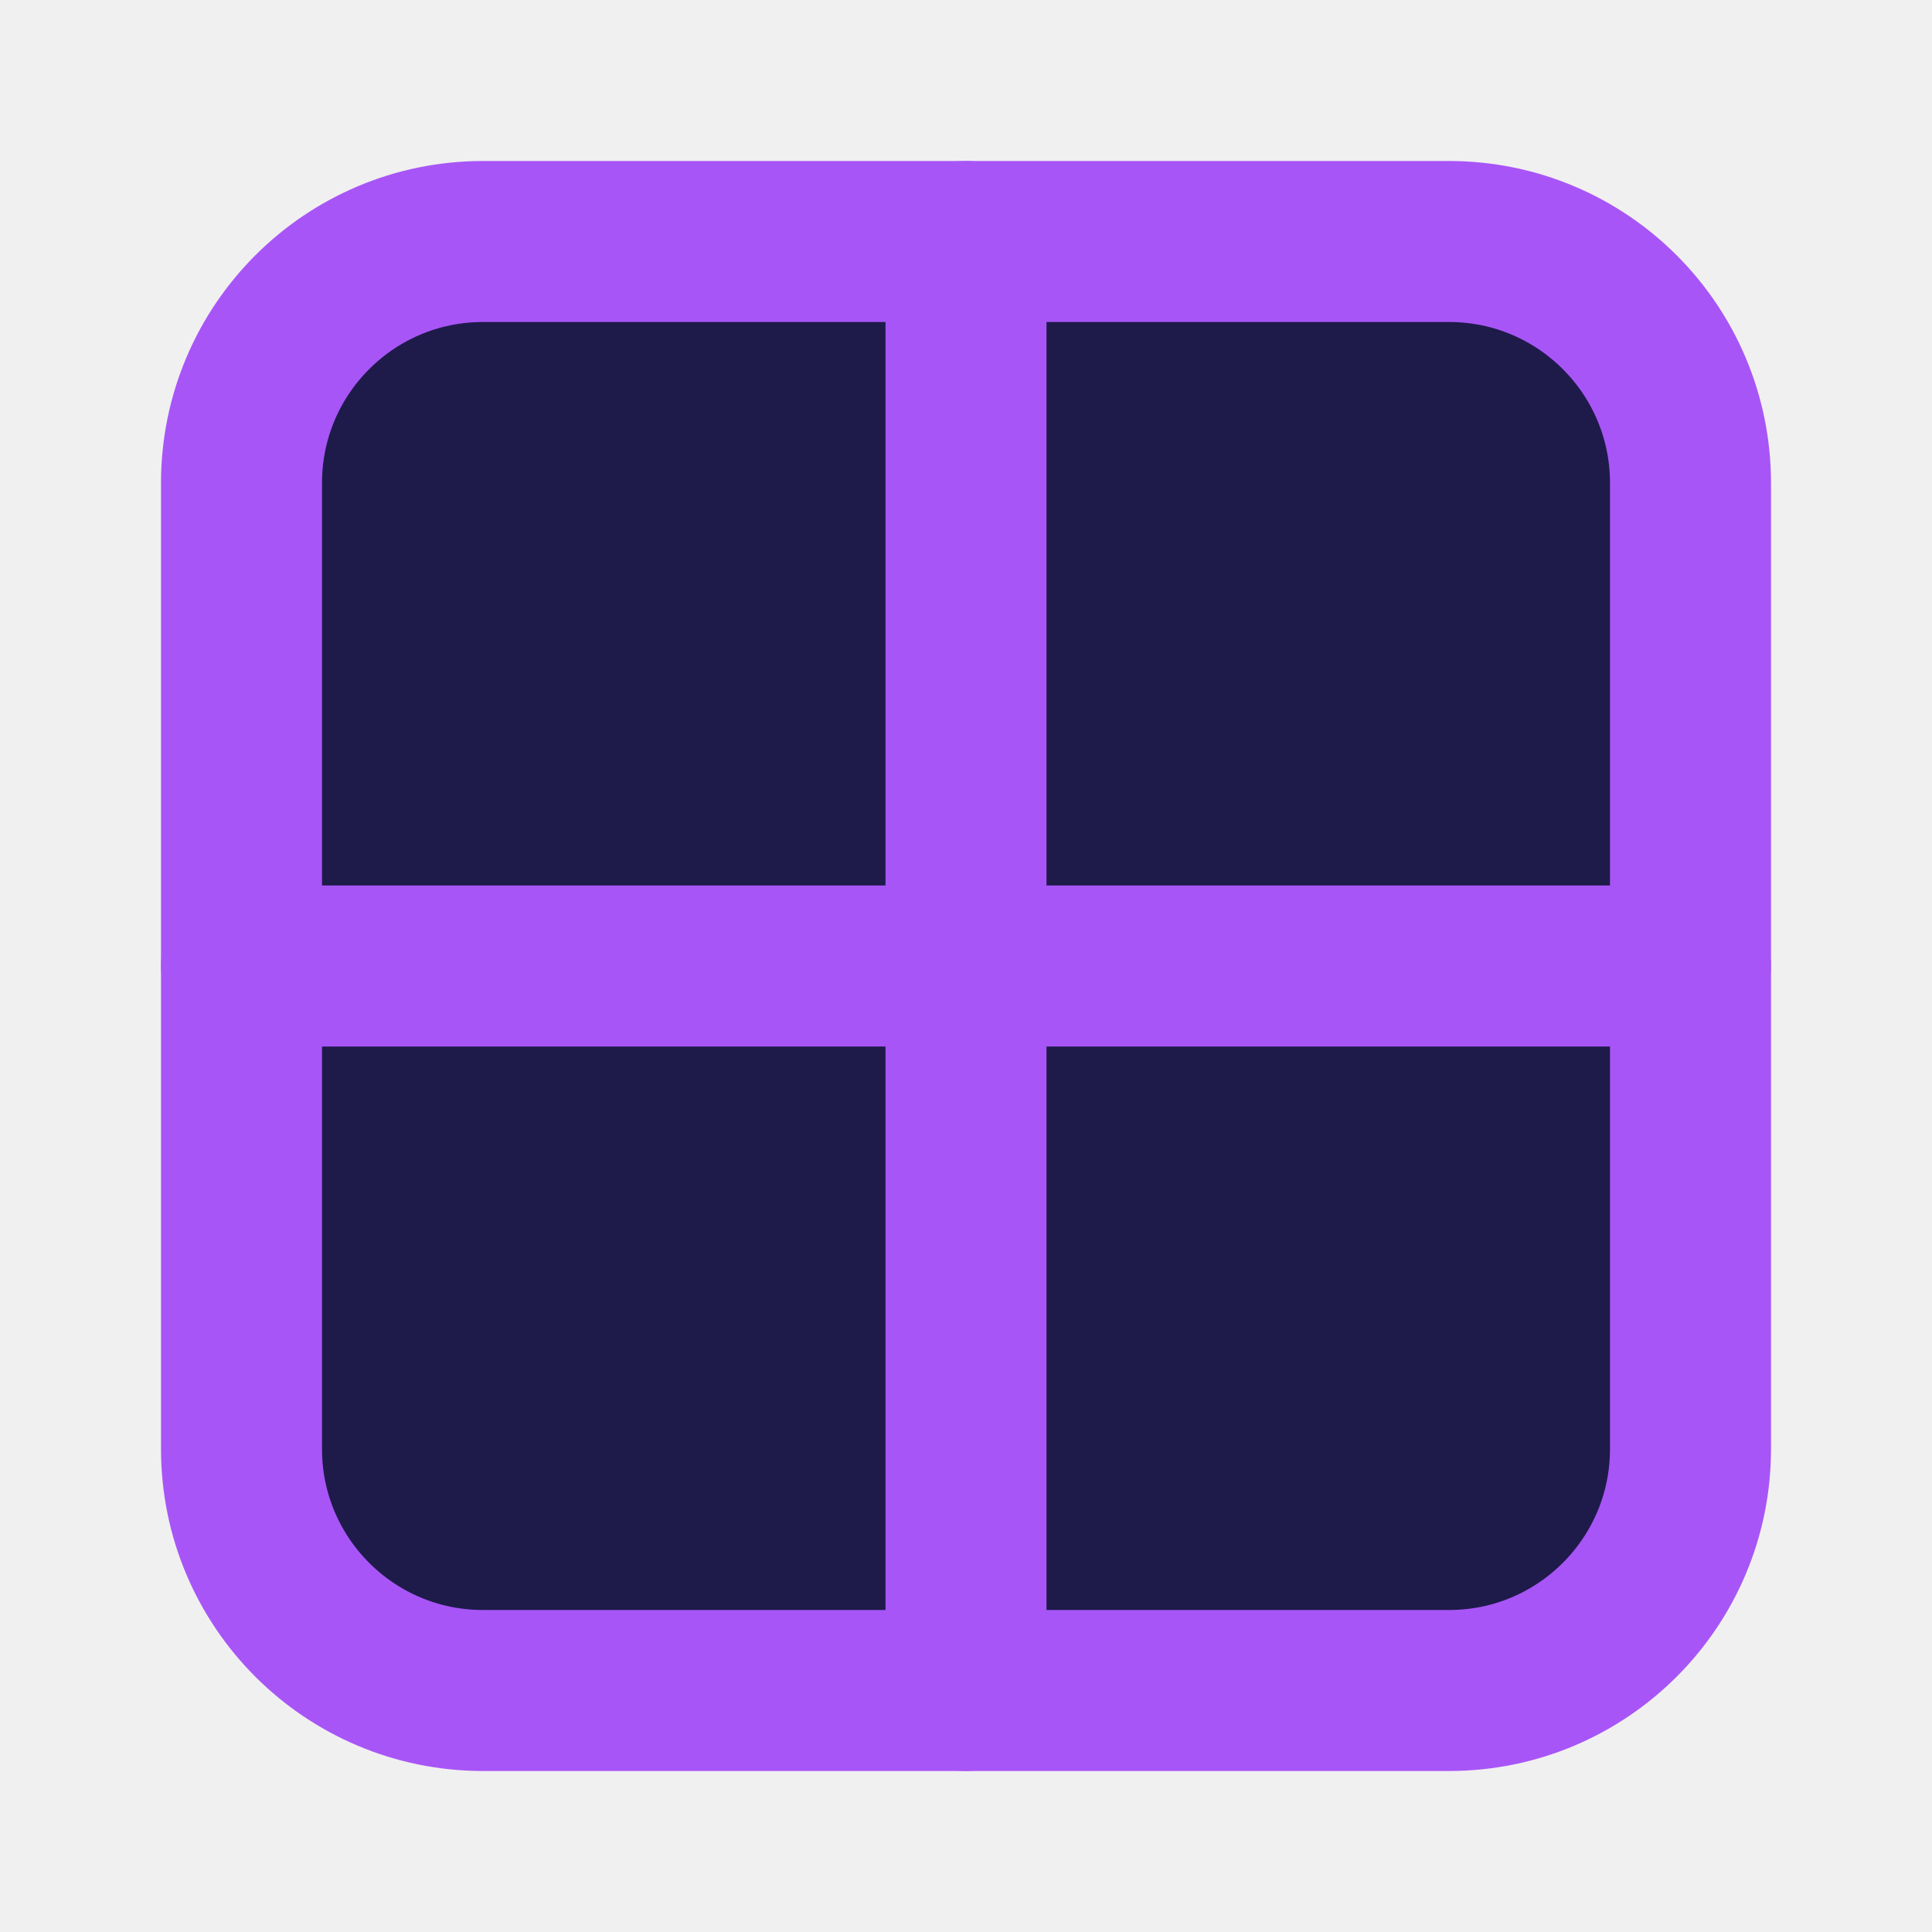
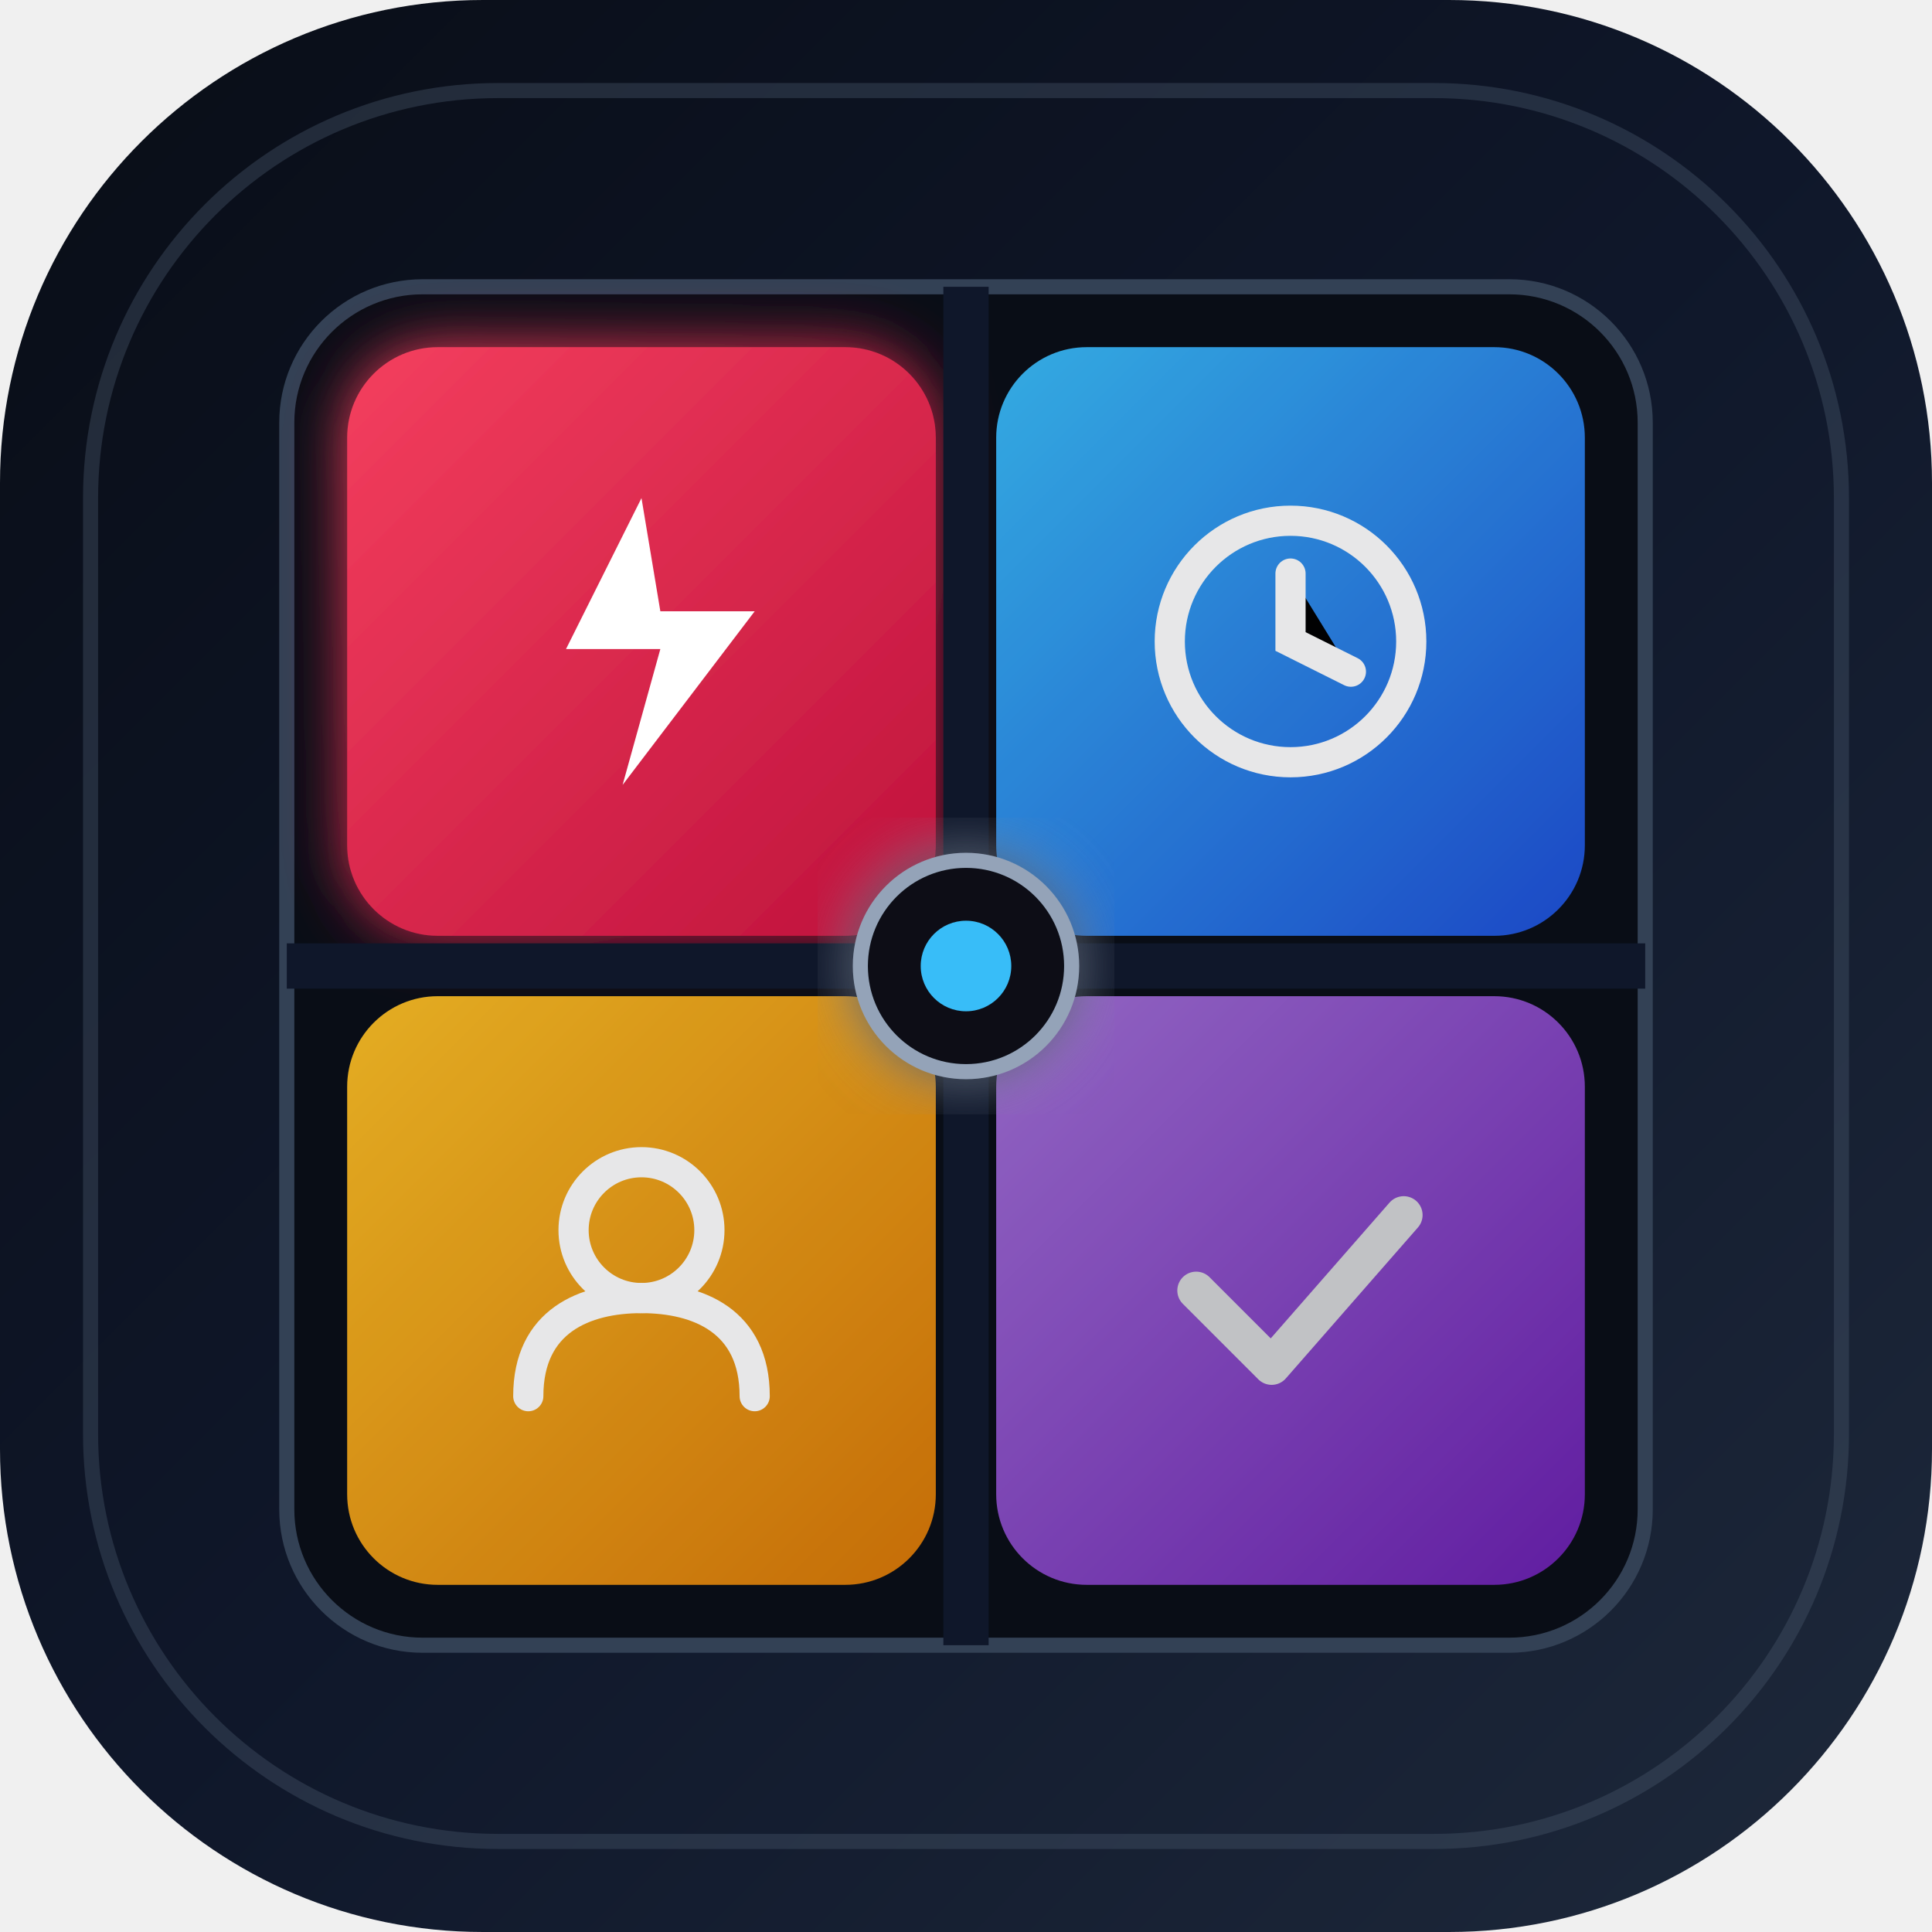
- <svg xmlns="http://www.w3.org/2000/svg" viewBox="0 0 24 24" width="32" height="32" fill="none" stroke="#a855f7" stroke-width="2" stroke-linecap="round" stroke-linejoin="round">
-   <rect x="3" y="3" width="18" height="18" rx="3" fill="#1e1b4b" />
-   <path d="M12 3v18M3 12h18" />
+ <svg xmlns="http://www.w3.org/2000/svg" viewBox="0 0 512 512" width="100%" height="100%">
+   <defs>
+     <linearGradient id="bgGrad" x1="0%" y1="0%" x2="100%" y2="100%">
+       <stop offset="0%" stop-color="#090d16" />
+       <stop offset="50%" stop-color="#0f172a" />
+       <stop offset="100%" stop-color="#1e293b" />
+     </linearGradient>
+     <linearGradient id="q1Grad" x1="0%" y1="0%" x2="100%" y2="100%">
+       <stop offset="0%" stop-color="#f43f5e" />
+       <stop offset="100%" stop-color="#be123c" />
+     </linearGradient>
+     <linearGradient id="q2Grad" x1="0%" y1="0%" x2="100%" y2="100%">
+       <stop offset="0%" stop-color="#38bdf8" />
+       <stop offset="100%" stop-color="#1d4ed8" />
+     </linearGradient>
+     <linearGradient id="q3Grad" x1="0%" y1="0%" x2="100%" y2="100%">
+       <stop offset="0%" stop-color="#fbbf24" />
+       <stop offset="100%" stop-color="#d97706" />
+     </linearGradient>
+     <linearGradient id="q4Grad" x1="0%" y1="0%" x2="100%" y2="100%">
+       <stop offset="0%" stop-color="#c084fc" />
+       <stop offset="100%" stop-color="#7e22ce" />
+     </linearGradient>
+     <filter id="matrixGlow" x="-20%" y="-20%" width="140%" height="140%">
+       <feGaussianBlur stdDeviation="8" result="blur" />
+       <feComposite in="SourceGraphic" in2="blur" operator="over" />
+     </filter>
+   </defs>
+   <rect width="512" height="512" rx="128" fill="url(#bgGrad)" />
+   <rect x="24" y="24" width="464" height="464" rx="108" fill="none" stroke="#475569" stroke-width="4" stroke-opacity="0.4" />
+   <rect x="76" y="76" width="360" height="360" rx="36" fill="#090d16" stroke="#334155" stroke-width="4" />
+   <g filter="url(#matrixGlow)">
+     <rect x="92" y="92" width="156" height="156" rx="24" fill="url(#q1Grad)" />
+     <path d="M 170 132 L 150 172 H 175 L 165 208 L 200 162 H 175 Z" fill="#ffffff" />
+   </g>
+   <g opacity="0.9">
+     <rect x="264" y="92" width="156" height="156" rx="24" fill="url(#q2Grad)" />
+     <circle cx="342" cy="170" r="32" fill="none" stroke="#ffffff" stroke-width="8" />
+     <path d="M 342 152 V 170 L 358 178" stroke="#ffffff" stroke-width="8" stroke-linecap="round" />
+   </g>
+   <g opacity="0.9">
+     <rect x="92" y="264" width="156" height="156" rx="24" fill="url(#q3Grad)" />
+     <circle cx="170" cy="326" r="18" fill="none" stroke="#ffffff" stroke-width="8" />
+     <path d="M 140 370 C 140 350 155 344 170 344 C 185 344 200 350 200 370" fill="none" stroke="#ffffff" stroke-width="8" stroke-linecap="round" />
+   </g>
+   <g opacity="0.75">
+     <rect x="264" y="264" width="156" height="156" rx="24" fill="url(#q4Grad)" />
+     <path d="M 317 342 L 337 362 L 372 322" stroke="#ffffff" stroke-width="10" stroke-linecap="round" stroke-linejoin="round" fill="none" />
+   </g>
+   <line x1="256" y1="76" x2="256" y2="436" stroke="#0f172a" stroke-width="12" />
+   <line x1="76" y1="256" x2="436" y2="256" stroke="#0f172a" stroke-width="12" />
+   <circle cx="256" cy="256" r="28" fill="#090d16" stroke="#94a3b8" stroke-width="4" filter="url(#matrixGlow)" />
+   <circle cx="256" cy="256" r="12" fill="#38bdf8" />
</svg>
